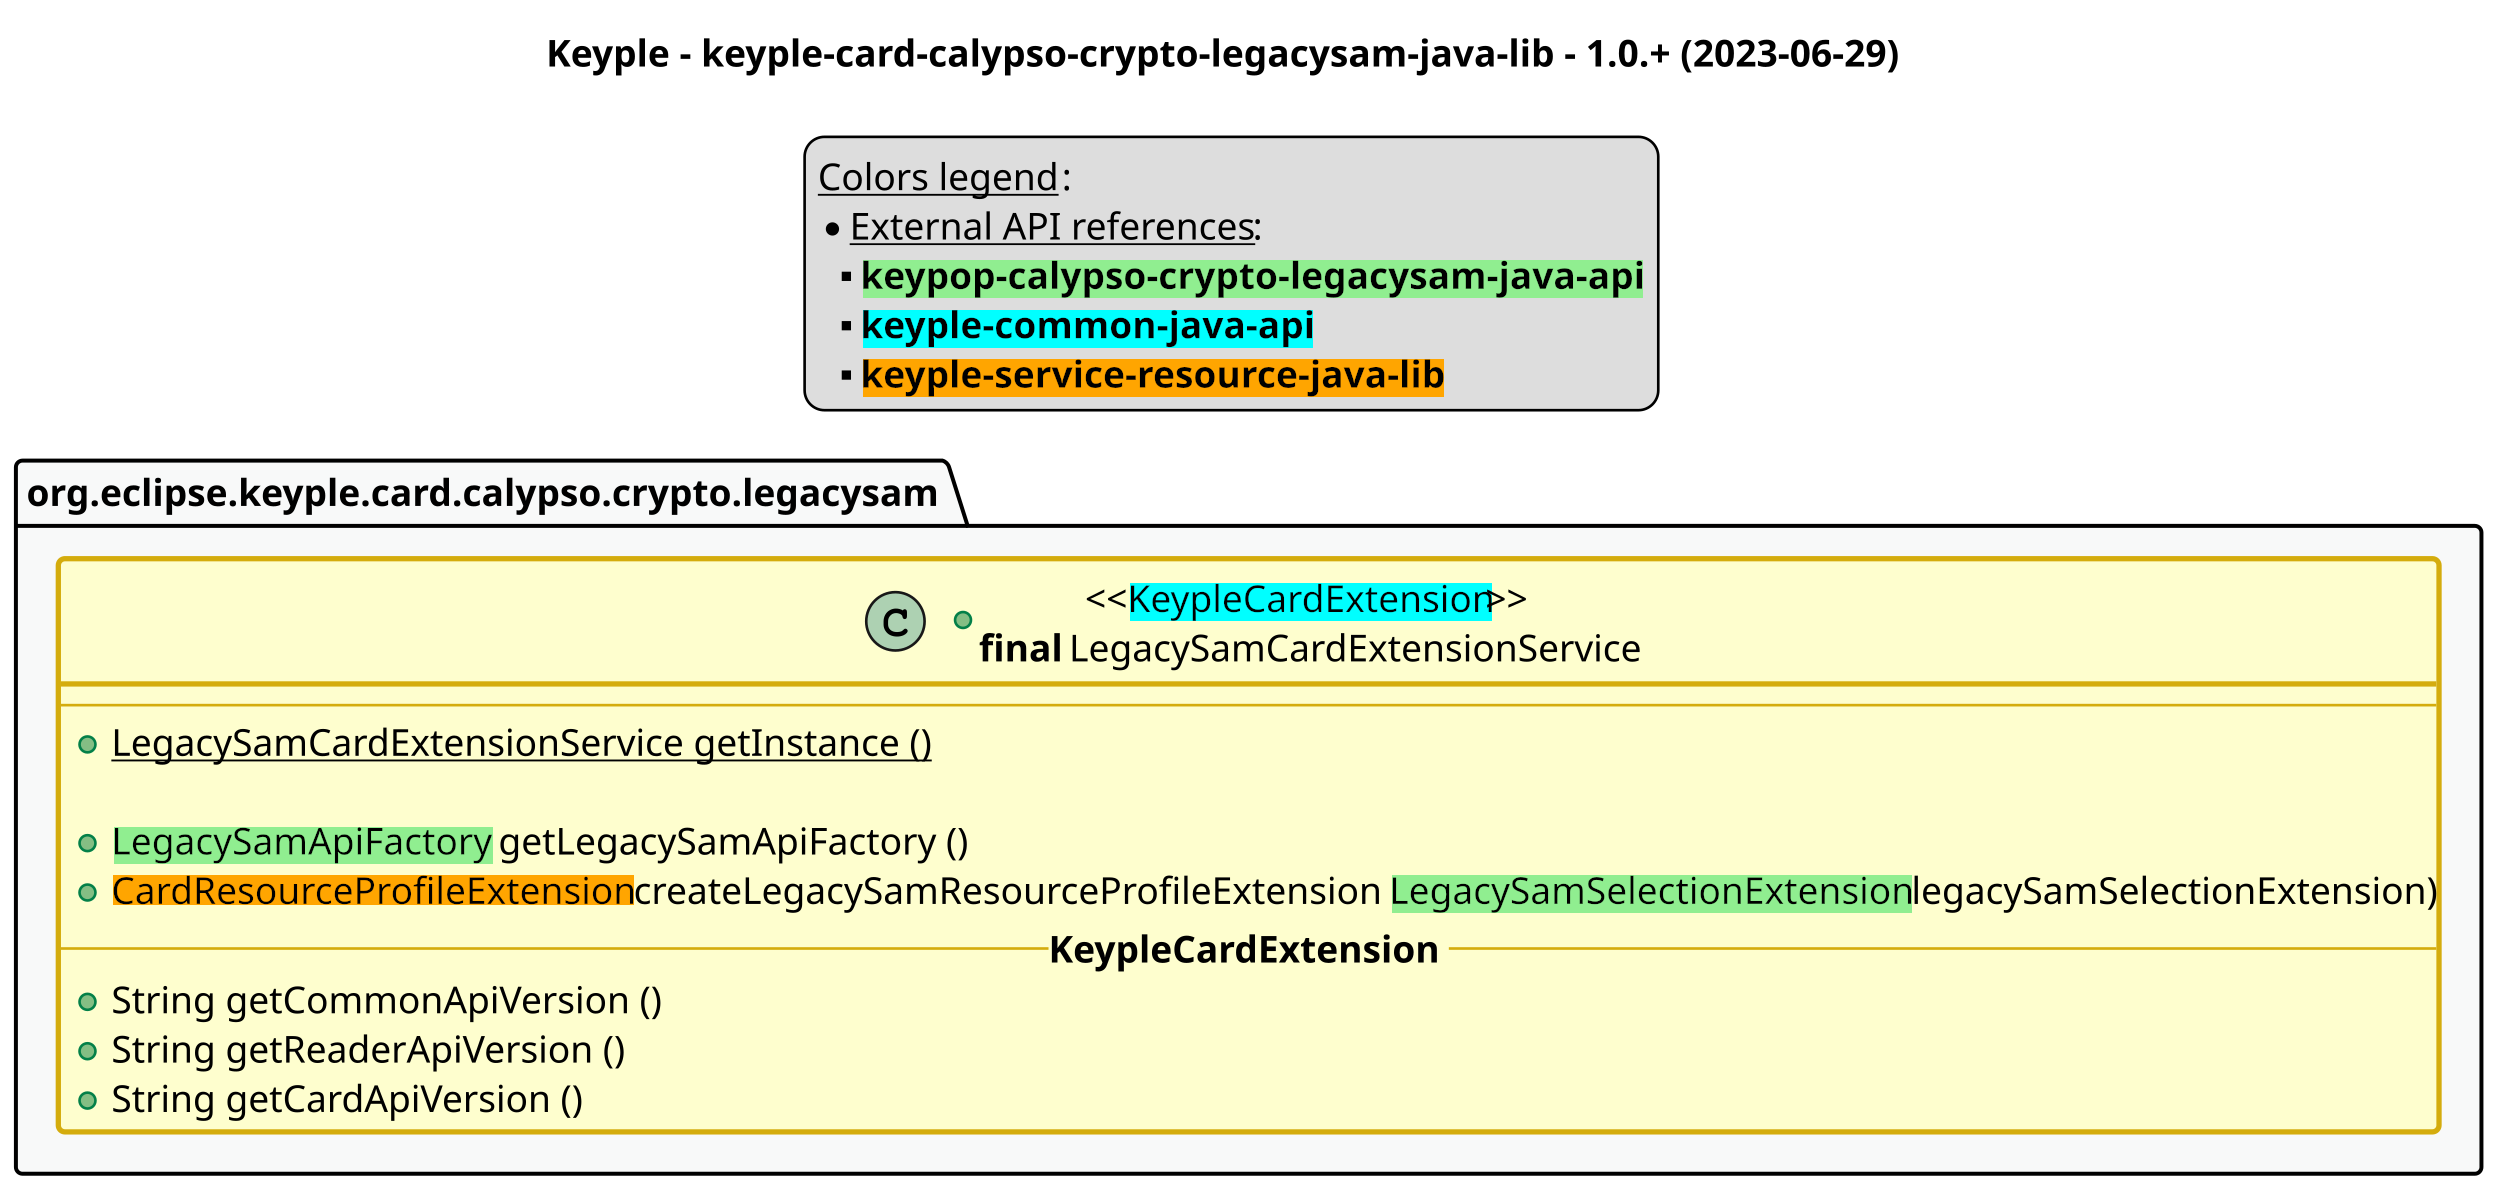
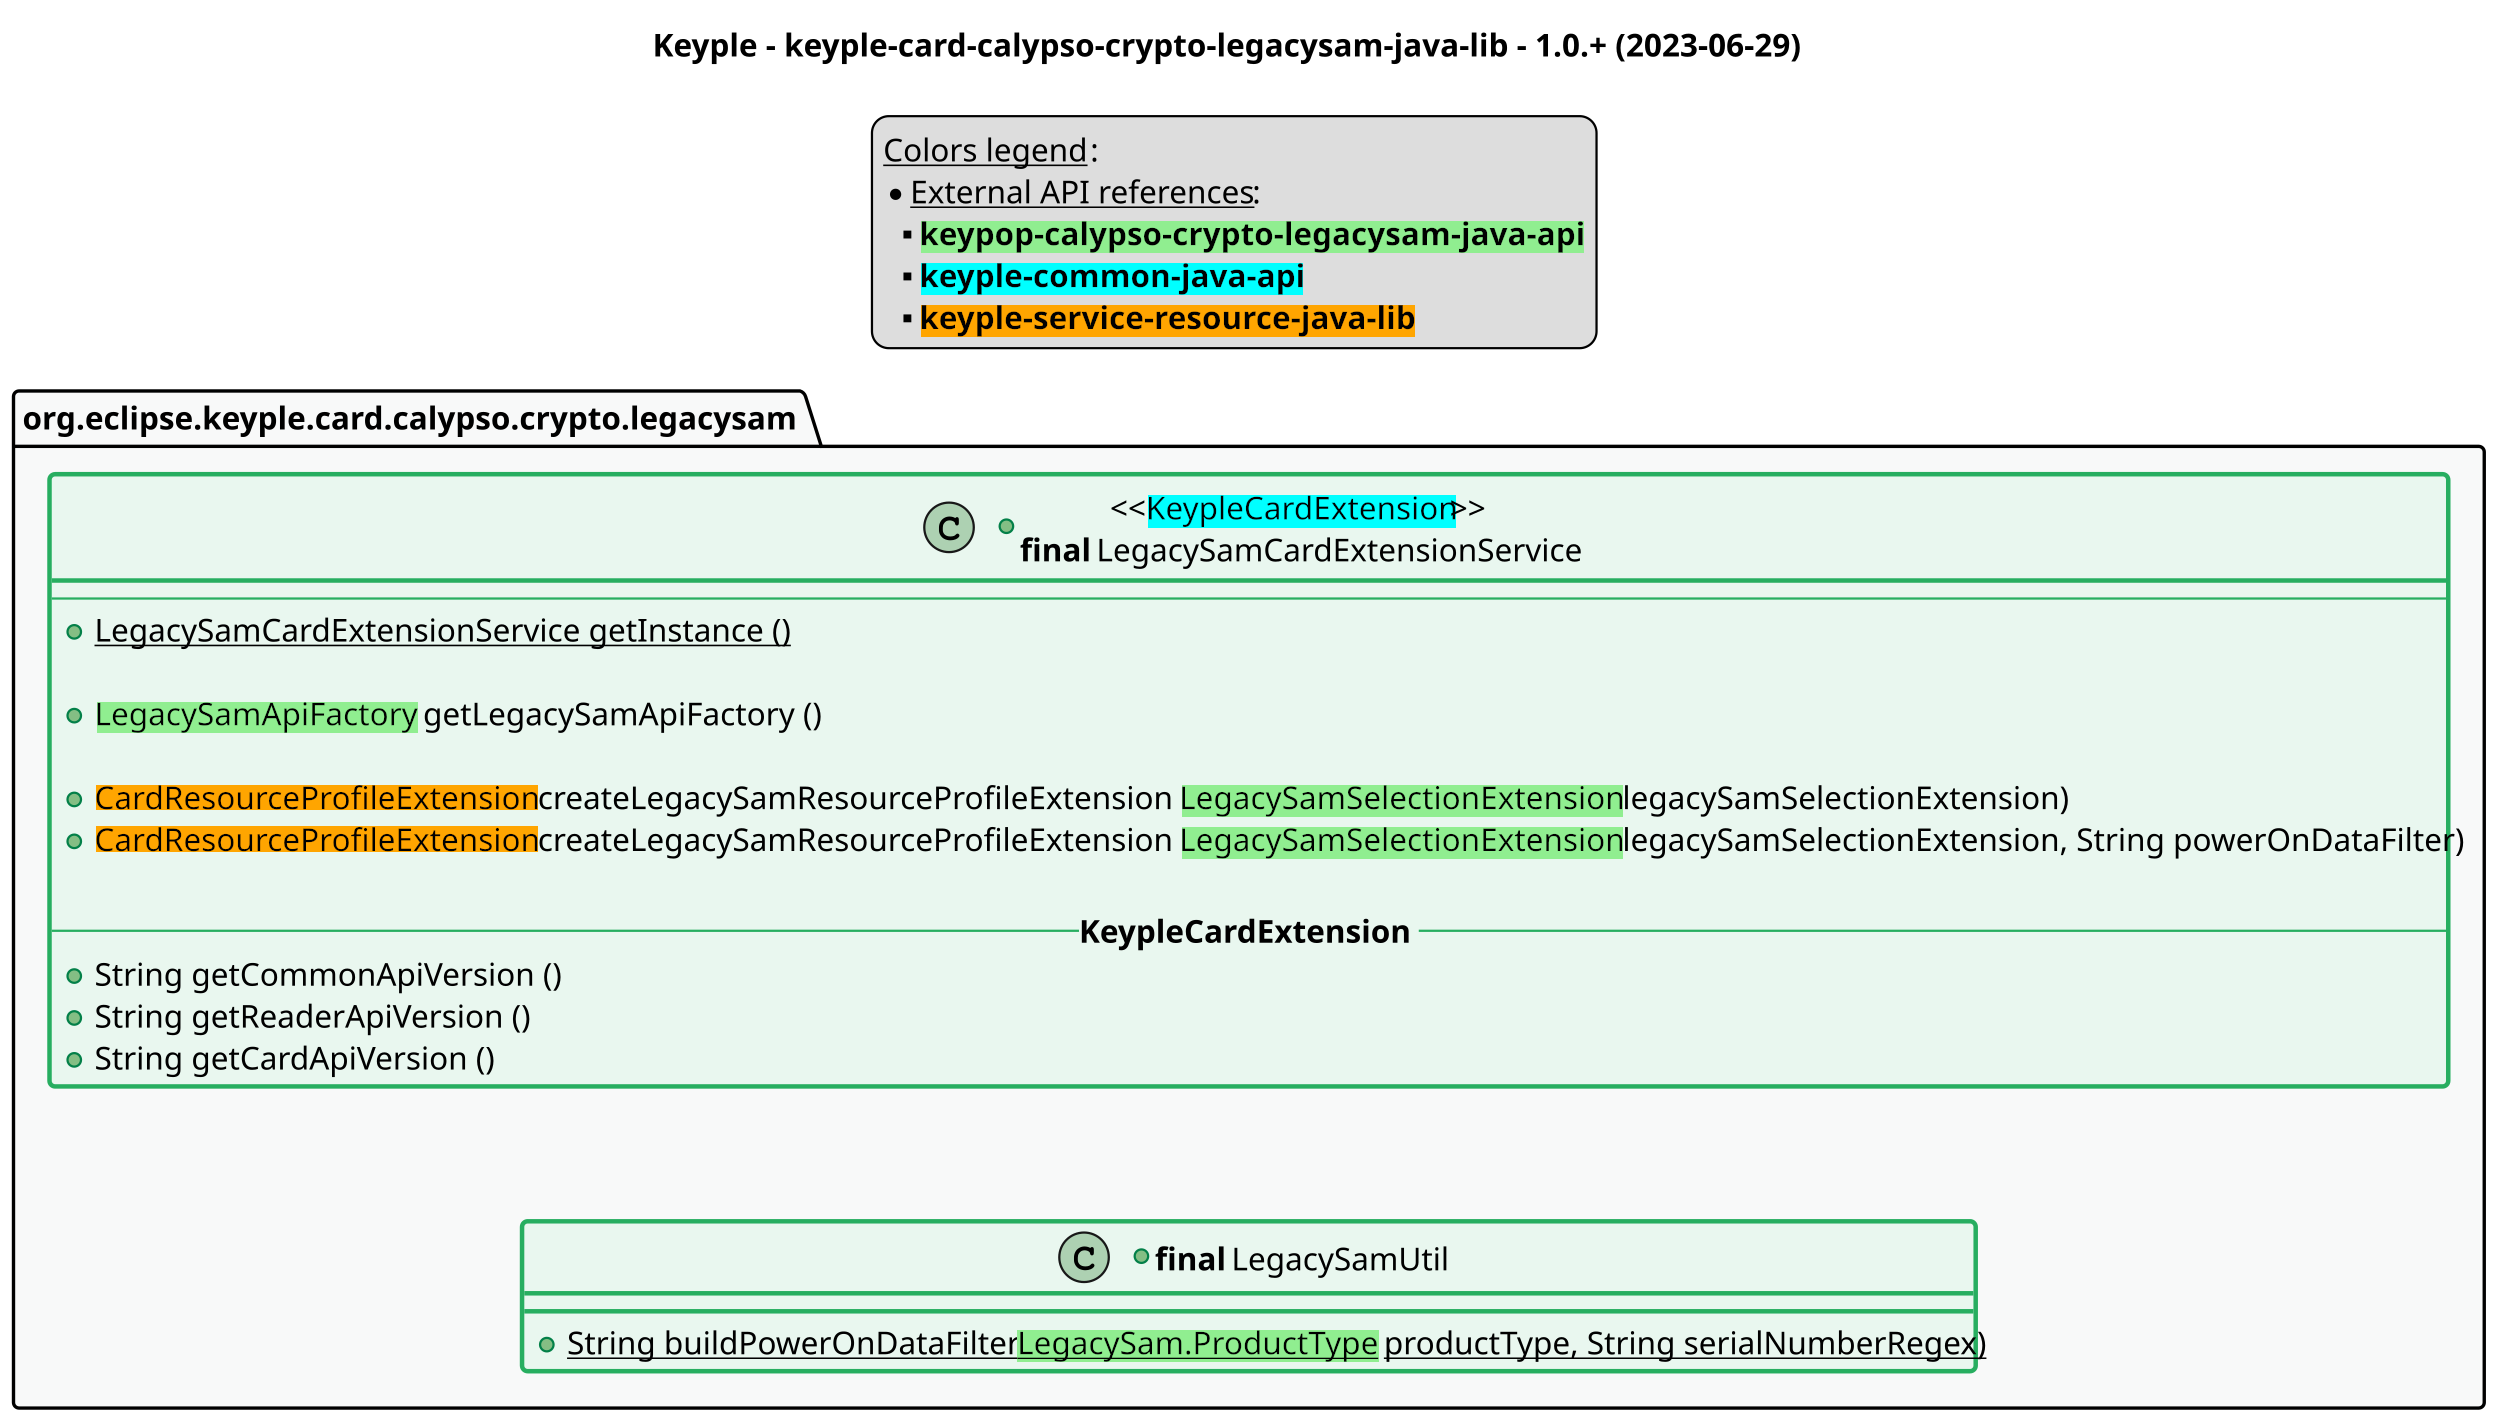
- <svg xmlns="http://www.w3.org/2000/svg" contentStyleType="text/css" height="449px" preserveAspectRatio="none" style="width:943px;height:449px;background:#FFFFFF;" version="1.1" viewBox="0 0 943 449" width="943px" zoomAndPan="magnify">
+ <svg xmlns="http://www.w3.org/2000/svg" contentStyleType="text/css" height="632px" preserveAspectRatio="none" style="width:1111px;height:632px;background:#FFFFFF;" version="1.1" viewBox="0 0 1111 632" width="1111px" zoomAndPan="magnify">
  <defs>
-     <filter height="1" id="bgxwohsut10ur0" width="1" x="0" y="0">
+     <filter height="1" id="bc2gnkgu6319i0" width="1" x="0" y="0">
      <feFlood flood-color="#90EE90" result="flood" />
      <feComposite in="SourceGraphic" in2="flood" operator="over" />
    </filter>
-     <filter height="1" id="bgxwohsut10ur1" width="1" x="0" y="0">
+     <filter height="1" id="bc2gnkgu6319i1" width="1" x="0" y="0">
      <feFlood flood-color="#00FFFF" result="flood" />
      <feComposite in="SourceGraphic" in2="flood" operator="over" />
    </filter>
-     <filter height="1" id="bgxwohsut10ur2" width="1" x="0" y="0">
+     <filter height="1" id="bc2gnkgu6319i2" width="1" x="0" y="0">
      <feFlood flood-color="#FFA500" result="flood" />
      <feComposite in="SourceGraphic" in2="flood" operator="over" />
    </filter>
  </defs>
  <g>
-     <text fill="#000000" font-family="sans-serif" font-size="14" font-weight="bold" lengthAdjust="spacing" textLength="517" x="206" y="25.107">Keyple - keyple-card-calypso-crypto-legacysam-java-lib - 1.0.+ (2023-06-29)</text>
-     <rect fill="#DDDDDD" height="103.106" id="_legend" rx="7.5" ry="7.5" style="stroke:#000000;stroke-width:1.0;" width="322" x="303.5" y="51.621" />
-     <text fill="#000000" font-family="sans-serif" font-size="14" lengthAdjust="spacing" text-decoration="underline" textLength="88" x="308.5" y="71.728">Colors legend</text>
-     <text fill="#000000" font-family="sans-serif" font-size="14" lengthAdjust="spacing" textLength="4" x="400.5" y="71.728">:</text>
-     <ellipse cx="314" cy="86.363" fill="#000000" rx="2.5" ry="2.5" style="stroke:#000000;stroke-width:0.0;" />
-     <text fill="#000000" font-family="sans-serif" font-size="14" lengthAdjust="spacing" text-decoration="underline" textLength="148" x="320.5" y="90.35">External API references</text>
-     <text fill="#000000" font-family="sans-serif" font-size="14" lengthAdjust="spacing" textLength="4" x="472.5" y="90.35">:</text>
-     <rect fill="#000000" height="3.5" style="stroke:#000000;stroke-width:0.0;" width="3.5" x="317.5" y="102.484" />
-     <text fill="#000000" filter="url(#bgxwohsut10ur0)" font-family="sans-serif" font-size="14" font-weight="bold" lengthAdjust="spacing" textLength="296" x="324.5" y="108.971">keypop-calypso-crypto-legacysam-java-api</text>
-     <rect fill="#000000" height="3.5" style="stroke:#000000;stroke-width:0.0;" width="3.5" x="317.5" y="121.106" />
-     <text fill="#000000" filter="url(#bgxwohsut10ur1)" font-family="sans-serif" font-size="14" font-weight="bold" lengthAdjust="spacing" textLength="170" x="324.5" y="127.592">keyple-common-java-api</text>
-     <rect fill="#000000" height="3.5" style="stroke:#000000;stroke-width:0.0;" width="3.5" x="317.5" y="139.727" />
-     <text fill="#000000" filter="url(#bgxwohsut10ur2)" font-family="sans-serif" font-size="14" font-weight="bold" lengthAdjust="spacing" textLength="229" x="324.5" y="146.213">keyple-service-resource-java-lib</text>
+     <text fill="#000000" font-family="sans-serif" font-size="14" font-weight="bold" lengthAdjust="spacing" textLength="517" x="290" y="25.107">Keyple - keyple-card-calypso-crypto-legacysam-java-lib - 1.0.+ (2023-06-29)</text>
+     <rect fill="#DDDDDD" height="103.106" id="_legend" rx="7.5" ry="7.5" style="stroke:#000000;stroke-width:1.0;" width="322" x="387.5" y="51.621" />
+     <text fill="#000000" font-family="sans-serif" font-size="14" lengthAdjust="spacing" text-decoration="underline" textLength="88" x="392.5" y="71.728">Colors legend</text>
+     <text fill="#000000" font-family="sans-serif" font-size="14" lengthAdjust="spacing" textLength="4" x="484.5" y="71.728">:</text>
+     <ellipse cx="398" cy="86.363" fill="#000000" rx="2.5" ry="2.5" style="stroke:#000000;stroke-width:0.0;" />
+     <text fill="#000000" font-family="sans-serif" font-size="14" lengthAdjust="spacing" text-decoration="underline" textLength="148" x="404.5" y="90.35">External API references</text>
+     <text fill="#000000" font-family="sans-serif" font-size="14" lengthAdjust="spacing" textLength="4" x="556.5" y="90.35">:</text>
+     <rect fill="#000000" height="3.5" style="stroke:#000000;stroke-width:0.0;" width="3.5" x="401.5" y="102.484" />
+     <text fill="#000000" filter="url(#bc2gnkgu6319i0)" font-family="sans-serif" font-size="14" font-weight="bold" lengthAdjust="spacing" textLength="296" x="408.5" y="108.971">keypop-calypso-crypto-legacysam-java-api</text>
+     <rect fill="#000000" height="3.5" style="stroke:#000000;stroke-width:0.0;" width="3.5" x="401.5" y="121.106" />
+     <text fill="#000000" filter="url(#bc2gnkgu6319i1)" font-family="sans-serif" font-size="14" font-weight="bold" lengthAdjust="spacing" textLength="170" x="408.5" y="127.592">keyple-common-java-api</text>
+     <rect fill="#000000" height="3.5" style="stroke:#000000;stroke-width:0.0;" width="3.5" x="401.5" y="139.727" />
+     <text fill="#000000" filter="url(#bc2gnkgu6319i2)" font-family="sans-serif" font-size="14" font-weight="bold" lengthAdjust="spacing" textLength="229" x="408.5" y="146.213">keyple-service-resource-java-lib</text>
    <g id="cluster_legacysam">
-       <path d="M8.5,173.74 L355.5,173.74 A3.75,3.75 0 0 1 358,176.24 L365,198.361 L933.5,198.361 A2.5,2.5 0 0 1 936,200.861 L936,440.24 A2.5,2.5 0 0 1 933.5,442.74 L8.5,442.74 A2.5,2.5 0 0 1 6,440.24 L6,176.24 A2.5,2.5 0 0 1 8.5,173.74 " fill="#F8F9F9" style="stroke:#000000;stroke-width:1.5;" />
+       <path d="M8.5,173.74 L355.5,173.74 A3.75,3.75 0 0 1 358,176.24 L365,198.361 L1101.5,198.361 A2.5,2.5 0 0 1 1104,200.861 L1104,623.24 A2.5,2.5 0 0 1 1101.5,625.74 L8.5,625.74 A2.5,2.5 0 0 1 6,623.24 L6,176.24 A2.5,2.5 0 0 1 8.5,173.74 " fill="#F8F9F9" style="stroke:#000000;stroke-width:1.5;" />
      <line style="stroke:#000000;stroke-width:1.5;" x1="6" x2="365" y1="198.361" y2="198.361" />
      <text fill="#000000" font-family="sans-serif" font-size="14" font-weight="bold" lengthAdjust="spacing" textLength="346" x="10" y="190.848">org.eclipse.keyple.card.calypso.crypto.legacysam</text>
    </g>
    <g id="elem_LegacySamCardExtensionService">
-       <rect codeLine="62" fill="#FEFECE" height="216.211" id="LegacySamCardExtensionService" rx="2.5" ry="2.5" style="stroke:#D4AC0D;stroke-width:2.0;" width="898" x="22" y="210.74" />
-       <ellipse cx="337.75" cy="234.361" fill="#ADD1B2" rx="11" ry="11" style="stroke:#181818;stroke-width:1.0;" />
-       <path d="M340.516,230.236 Q340.672,230.018 340.859,229.908 Q341.047,229.799 341.266,229.799 Q341.641,229.799 341.875,230.065 Q342.109,230.315 342.109,230.924 L342.109,232.377 Q342.109,232.986 341.875,233.252 Q341.641,233.518 341.266,233.518 Q340.922,233.518 340.719,233.315 Q340.516,233.127 340.406,232.611 Q340.359,232.252 340.172,232.065 Q339.844,231.69 339.234,231.471 Q338.625,231.252 338,231.252 Q337.234,231.252 336.594,231.58 Q335.969,231.908 335.469,232.658 Q334.984,233.408 334.984,234.44 L334.984,235.533 Q334.984,236.768 335.875,237.596 Q336.766,238.408 338.359,238.408 Q339.297,238.408 339.953,238.158 Q340.344,238.002 340.766,237.565 Q341.031,237.299 341.172,237.221 Q341.328,237.143 341.531,237.143 Q341.859,237.143 342.109,237.408 Q342.375,237.658 342.375,238.002 Q342.375,238.346 342.031,238.752 Q341.531,239.33 340.734,239.658 Q339.656,240.111 338.359,240.111 Q336.844,240.111 335.641,239.486 Q334.656,238.986 333.969,237.924 Q333.281,236.846 333.281,235.565 L333.281,234.408 Q333.281,233.08 333.891,231.94 Q334.516,230.783 335.609,230.174 Q336.703,229.549 337.938,229.549 Q338.672,229.549 339.312,229.721 Q339.969,229.877 340.516,230.236 Z " fill="#000000" />
-       <ellipse cx="363.25" cy="233.861" fill="#84BE84" rx="3" ry="3" style="stroke:#038048;stroke-width:1.0;" />
-       <text fill="#000000" font-family="sans-serif" font-size="14" lengthAdjust="spacing" textLength="16" x="409.25" y="230.848">&lt;&lt;</text>
-       <text fill="#000000" filter="url(#bgxwohsut10ur1)" font-family="sans-serif" font-size="14" lengthAdjust="spacing" textLength="135" x="425.25" y="230.848">KeypleCardExtension</text>
-       <text fill="#000000" font-family="sans-serif" font-size="14" lengthAdjust="spacing" textLength="16" x="560.25" y="230.848">&gt;&gt;</text>
-       <text fill="#000000" font-family="sans-serif" font-size="14" font-weight="bold" lengthAdjust="spacing" textLength="30" x="369.25" y="249.469">final</text>
-       <text fill="#000000" font-family="sans-serif" font-size="14" lengthAdjust="spacing" textLength="213" x="403.25" y="249.469">LegacySamCardExtensionService</text>
-       <line style="stroke:#D4AC0D;stroke-width:2.0;" x1="23" x2="919" y1="257.982" y2="257.982" />
-       <line style="stroke:#D4AC0D;stroke-width:1.0;" x1="23" x2="919" y1="265.982" y2="265.982" />
+       <rect codeLine="62" fill="#E9F7EF" height="272.074" id="LegacySamCardExtensionService" rx="2.5" ry="2.5" style="stroke:#27AE60;stroke-width:2.0;" width="1066" x="22" y="210.74" />
+       <ellipse cx="421.75" cy="234.361" fill="#ADD1B2" rx="11" ry="11" style="stroke:#181818;stroke-width:1.0;" />
+       <path d="M424.516,230.236 Q424.672,230.018 424.859,229.908 Q425.047,229.799 425.266,229.799 Q425.641,229.799 425.875,230.065 Q426.109,230.315 426.109,230.924 L426.109,232.377 Q426.109,232.986 425.875,233.252 Q425.641,233.518 425.266,233.518 Q424.922,233.518 424.719,233.315 Q424.516,233.127 424.406,232.611 Q424.359,232.252 424.172,232.065 Q423.844,231.69 423.234,231.471 Q422.625,231.252 422,231.252 Q421.234,231.252 420.594,231.58 Q419.969,231.908 419.469,232.658 Q418.984,233.408 418.984,234.44 L418.984,235.533 Q418.984,236.768 419.875,237.596 Q420.766,238.408 422.359,238.408 Q423.297,238.408 423.953,238.158 Q424.344,238.002 424.766,237.565 Q425.031,237.299 425.172,237.221 Q425.328,237.143 425.531,237.143 Q425.859,237.143 426.109,237.408 Q426.375,237.658 426.375,238.002 Q426.375,238.346 426.031,238.752 Q425.531,239.33 424.734,239.658 Q423.656,240.111 422.359,240.111 Q420.844,240.111 419.641,239.486 Q418.656,238.986 417.969,237.924 Q417.281,236.846 417.281,235.565 L417.281,234.408 Q417.281,233.08 417.891,231.94 Q418.516,230.783 419.609,230.174 Q420.703,229.549 421.938,229.549 Q422.672,229.549 423.312,229.721 Q423.969,229.877 424.516,230.236 Z " fill="#000000" />
+       <ellipse cx="447.25" cy="233.861" fill="#84BE84" rx="3" ry="3" style="stroke:#038048;stroke-width:1.0;" />
+       <text fill="#000000" font-family="sans-serif" font-size="14" lengthAdjust="spacing" textLength="16" x="493.25" y="230.848">&lt;&lt;</text>
+       <text fill="#000000" filter="url(#bc2gnkgu6319i1)" font-family="sans-serif" font-size="14" lengthAdjust="spacing" textLength="135" x="509.25" y="230.848">KeypleCardExtension</text>
+       <text fill="#000000" font-family="sans-serif" font-size="14" lengthAdjust="spacing" textLength="16" x="644.25" y="230.848">&gt;&gt;</text>
+       <text fill="#000000" font-family="sans-serif" font-size="14" font-weight="bold" lengthAdjust="spacing" textLength="30" x="453.25" y="249.469">final</text>
+       <text fill="#000000" font-family="sans-serif" font-size="14" lengthAdjust="spacing" textLength="213" x="487.25" y="249.469">LegacySamCardExtensionService</text>
+       <line style="stroke:#27AE60;stroke-width:2.0;" x1="23" x2="1087" y1="257.982" y2="257.982" />
+       <line style="stroke:#27AE60;stroke-width:1.0;" x1="23" x2="1087" y1="265.982" y2="265.982" />
      <ellipse cx="33" cy="280.793" fill="#84BE84" rx="3" ry="3" style="stroke:#038048;stroke-width:1.0;" />
      <text fill="#000000" font-family="sans-serif" font-size="14" lengthAdjust="spacing" text-decoration="underline" textLength="304" x="42" y="285.09">LegacySamCardExtensionService getInstance ()</text>
      <text fill="#000000" font-family="sans-serif" font-size="14" lengthAdjust="spacing" textLength="4" x="42" y="303.711"> </text>
      <ellipse cx="33" cy="318.035" fill="#84BE84" rx="3" ry="3" style="stroke:#038048;stroke-width:1.0;" />
-       <text fill="#000000" filter="url(#bgxwohsut10ur0)" font-family="sans-serif" font-size="14" lengthAdjust="spacing" textLength="142" x="42" y="322.332">LegacySamApiFactory</text>
+       <text fill="#000000" filter="url(#bc2gnkgu6319i0)" font-family="sans-serif" font-size="14" lengthAdjust="spacing" textLength="142" x="42" y="322.332">LegacySamApiFactory</text>
      <text fill="#000000" font-family="sans-serif" font-size="14" lengthAdjust="spacing" textLength="176" x="188" y="322.332">getLegacySamApiFactory ()</text>
-       <ellipse cx="33" cy="336.656" fill="#84BE84" rx="3" ry="3" style="stroke:#038048;stroke-width:1.0;" />
-       <text fill="#000000" filter="url(#bgxwohsut10ur2)" font-family="sans-serif" font-size="14" lengthAdjust="spacing" textLength="193" x="42" y="340.953">CardResourceProfileExtension</text>
-       <text fill="#000000" font-family="sans-serif" font-size="14" lengthAdjust="spacing" textLength="285" x="239" y="340.953">createLegacySamResourceProfileExtension (</text>
-       <text fill="#000000" filter="url(#bgxwohsut10ur0)" font-family="sans-serif" font-size="14" lengthAdjust="spacing" textLength="193" x="524" y="340.953">LegacySamSelectionExtension</text>
-       <text fill="#000000" font-family="sans-serif" font-size="14" lengthAdjust="spacing" textLength="193" x="721" y="340.953">legacySamSelectionExtension)</text>
-       <ellipse cx="33" cy="377.898" fill="#84BE84" rx="3" ry="3" style="stroke:#038048;stroke-width:1.0;" />
-       <text fill="#000000" font-family="sans-serif" font-size="14" lengthAdjust="spacing" textLength="199" x="42" y="382.195">String getCommonApiVersion ()</text>
-       <ellipse cx="33" cy="396.519" fill="#84BE84" rx="3" ry="3" style="stroke:#038048;stroke-width:1.0;" />
-       <text fill="#000000" font-family="sans-serif" font-size="14" lengthAdjust="spacing" textLength="190" x="42" y="400.816">String getReaderApiVersion ()</text>
-       <ellipse cx="33" cy="415.141" fill="#84BE84" rx="3" ry="3" style="stroke:#038048;stroke-width:1.0;" />
-       <text fill="#000000" font-family="sans-serif" font-size="14" lengthAdjust="spacing" textLength="174" x="42" y="419.438">String getCardApiVersion ()</text>
-       <line style="stroke:#D4AC0D;stroke-width:1.0;" x1="23" x2="395.5" y1="357.777" y2="357.777" />
-       <text fill="#000000" font-family="sans-serif" font-size="14" font-weight="bold" lengthAdjust="spacing" textLength="151" x="395.5" y="363.074">KeypleCardExtension</text>
-       <line style="stroke:#D4AC0D;stroke-width:1.0;" x1="546.5" x2="919" y1="357.777" y2="357.777" />
+       <text fill="#000000" font-family="sans-serif" font-size="14" lengthAdjust="spacing" textLength="4" x="42" y="340.953"> </text>
+       <ellipse cx="33" cy="355.277" fill="#84BE84" rx="3" ry="3" style="stroke:#038048;stroke-width:1.0;" />
+       <text fill="#000000" filter="url(#bc2gnkgu6319i2)" font-family="sans-serif" font-size="14" lengthAdjust="spacing" textLength="193" x="42" y="359.574">CardResourceProfileExtension</text>
+       <text fill="#000000" font-family="sans-serif" font-size="14" lengthAdjust="spacing" textLength="285" x="239" y="359.574">createLegacySamResourceProfileExtension (</text>
+       <text fill="#000000" filter="url(#bc2gnkgu6319i0)" font-family="sans-serif" font-size="14" lengthAdjust="spacing" textLength="193" x="524" y="359.574">LegacySamSelectionExtension</text>
+       <text fill="#000000" font-family="sans-serif" font-size="14" lengthAdjust="spacing" textLength="193" x="721" y="359.574">legacySamSelectionExtension)</text>
+       <ellipse cx="33" cy="373.898" fill="#84BE84" rx="3" ry="3" style="stroke:#038048;stroke-width:1.0;" />
+       <text fill="#000000" filter="url(#bc2gnkgu6319i2)" font-family="sans-serif" font-size="14" lengthAdjust="spacing" textLength="193" x="42" y="378.195">CardResourceProfileExtension</text>
+       <text fill="#000000" font-family="sans-serif" font-size="14" lengthAdjust="spacing" textLength="285" x="239" y="378.195">createLegacySamResourceProfileExtension (</text>
+       <text fill="#000000" filter="url(#bc2gnkgu6319i0)" font-family="sans-serif" font-size="14" lengthAdjust="spacing" textLength="193" x="524" y="378.195">LegacySamSelectionExtension</text>
+       <text fill="#000000" font-family="sans-serif" font-size="14" lengthAdjust="spacing" textLength="361" x="721" y="378.195">legacySamSelectionExtension, String powerOnDataFilter)</text>
+       <text fill="#000000" font-family="sans-serif" font-size="14" lengthAdjust="spacing" textLength="4" x="42" y="396.816"> </text>
+       <ellipse cx="33" cy="433.762" fill="#84BE84" rx="3" ry="3" style="stroke:#038048;stroke-width:1.0;" />
+       <text fill="#000000" font-family="sans-serif" font-size="14" lengthAdjust="spacing" textLength="199" x="42" y="438.059">String getCommonApiVersion ()</text>
+       <ellipse cx="33" cy="452.383" fill="#84BE84" rx="3" ry="3" style="stroke:#038048;stroke-width:1.0;" />
+       <text fill="#000000" font-family="sans-serif" font-size="14" lengthAdjust="spacing" textLength="190" x="42" y="456.68">String getReaderApiVersion ()</text>
+       <ellipse cx="33" cy="471.004" fill="#84BE84" rx="3" ry="3" style="stroke:#038048;stroke-width:1.0;" />
+       <text fill="#000000" font-family="sans-serif" font-size="14" lengthAdjust="spacing" textLength="174" x="42" y="475.301">String getCardApiVersion ()</text>
+       <line style="stroke:#27AE60;stroke-width:1.0;" x1="23" x2="479.5" y1="413.641" y2="413.641" />
+       <text fill="#000000" font-family="sans-serif" font-size="14" font-weight="bold" lengthAdjust="spacing" textLength="151" x="479.5" y="418.938">KeypleCardExtension</text>
+       <line style="stroke:#27AE60;stroke-width:1.0;" x1="630.5" x2="1087" y1="413.641" y2="413.641" />
+     </g>
+     <g id="elem_LegacySamUtil">
+       <rect codeLine="76" fill="#E9F7EF" height="66.621" id="LegacySamUtil" rx="2.5" ry="2.5" style="stroke:#27AE60;stroke-width:2.0;" width="646" x="232" y="542.74" />
+       <ellipse cx="481.75" cy="558.74" fill="#ADD1B2" rx="11" ry="11" style="stroke:#181818;stroke-width:1.0;" />
+       <path d="M484.516,554.615 Q484.672,554.396 484.859,554.287 Q485.047,554.178 485.266,554.178 Q485.641,554.178 485.875,554.443 Q486.109,554.693 486.109,555.303 L486.109,556.756 Q486.109,557.365 485.875,557.631 Q485.641,557.896 485.266,557.896 Q484.922,557.896 484.719,557.693 Q484.516,557.506 484.406,556.99 Q484.359,556.631 484.172,556.443 Q483.844,556.068 483.234,555.85 Q482.625,555.631 482,555.631 Q481.234,555.631 480.594,555.959 Q479.969,556.287 479.469,557.037 Q478.984,557.787 478.984,558.818 L478.984,559.912 Q478.984,561.146 479.875,561.975 Q480.766,562.787 482.359,562.787 Q483.297,562.787 483.953,562.537 Q484.344,562.381 484.766,561.943 Q485.031,561.678 485.172,561.6 Q485.328,561.521 485.531,561.521 Q485.859,561.521 486.109,561.787 Q486.375,562.037 486.375,562.381 Q486.375,562.725 486.031,563.131 Q485.531,563.709 484.734,564.037 Q483.656,564.49 482.359,564.49 Q480.844,564.49 479.641,563.865 Q478.656,563.365 477.969,562.303 Q477.281,561.225 477.281,559.943 L477.281,558.787 Q477.281,557.459 477.891,556.318 Q478.516,555.162 479.609,554.553 Q480.703,553.928 481.938,553.928 Q482.672,553.928 483.312,554.1 Q483.969,554.256 484.516,554.615 Z " fill="#000000" />
+       <ellipse cx="507.25" cy="558.24" fill="#84BE84" rx="3" ry="3" style="stroke:#038048;stroke-width:1.0;" />
+       <text fill="#000000" font-family="sans-serif" font-size="14" font-weight="bold" lengthAdjust="spacing" textLength="30" x="513.25" y="564.537">final</text>
+       <text fill="#000000" font-family="sans-serif" font-size="14" lengthAdjust="spacing" textLength="93" x="547.25" y="564.537">LegacySamUtil</text>
+       <line style="stroke:#27AE60;stroke-width:2.0;" x1="233" x2="877" y1="574.74" y2="574.74" />
+       <line style="stroke:#27AE60;stroke-width:2.0;" x1="233" x2="877" y1="582.74" y2="582.74" />
+       <ellipse cx="243" cy="597.551" fill="#84BE84" rx="3" ry="3" style="stroke:#038048;stroke-width:1.0;" />
+       <text fill="#000000" font-family="sans-serif" font-size="14" lengthAdjust="spacing" text-decoration="underline" textLength="200" x="252" y="601.848">String buildPowerOnDataFilter (</text>
+       <text fill="#000000" filter="url(#bc2gnkgu6319i0)" font-family="sans-serif" font-size="14" lengthAdjust="spacing" text-decoration="underline" textLength="159" x="452" y="601.848">LegacySam.ProductType</text>
+       <text fill="#000000" font-family="sans-serif" font-size="14" lengthAdjust="spacing" text-decoration="underline" textLength="257" x="615" y="601.848">productType, String serialNumberRegex)</text>
    </g>
  </g>
</svg>
